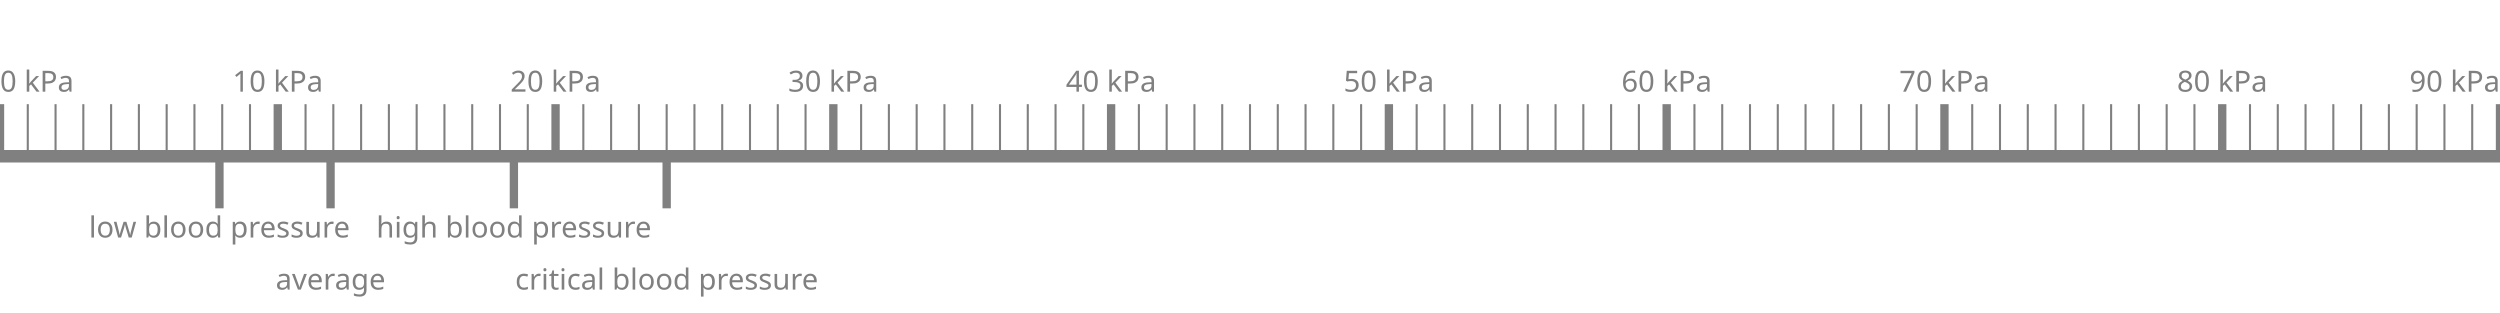
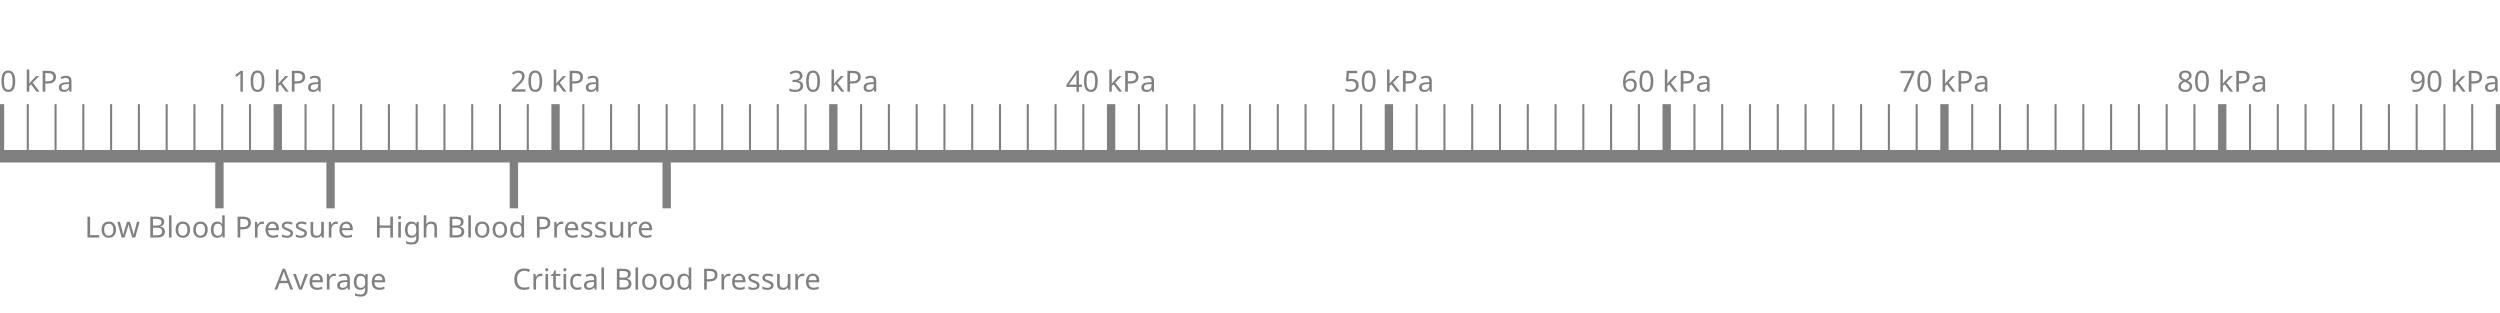
<svg xmlns="http://www.w3.org/2000/svg" width="600" height="75" id="svg2" version="1.1">
  <line stroke="grey" stroke-width="3" fill="None" x1="0" x2="600" y1="37.5" y2="37.5" />
  <line stroke="grey" stroke-width="2" fill="None" x1="52.667" x2="52.667" y1="37.5" y2="50.0" />
-   <text x="52.667" y="57.0" font-family="sans-serif" font-size="7" text-anchor="middle" fill="grey">low blood pressure</text>
+   <text x="52.667" y="57.0" font-family="sans-serif" font-size="7" text-anchor="middle" fill="grey">Low Blood Pressure</text>
  <line stroke="grey" stroke-width="2" fill="None" x1="79.333" x2="79.333" y1="37.5" y2="50.0" />
-   <text x="79.333" y="69.5" font-family="sans-serif" font-size="7" text-anchor="middle" fill="grey">average</text>
+   <text x="79.333" y="69.5" font-family="sans-serif" font-size="7" text-anchor="middle" fill="grey">Average</text>
  <line stroke="grey" stroke-width="2" fill="None" x1="123.333" x2="123.333" y1="37.5" y2="50.0" />
-   <text x="123.333" y="57.0" font-family="sans-serif" font-size="7" text-anchor="middle" fill="grey">high blood pressure</text>
+   <text x="123.333" y="57.0" font-family="sans-serif" font-size="7" text-anchor="middle" fill="grey">High Blood Pressure</text>
  <line stroke="grey" stroke-width="2" fill="None" x1="160.0" x2="160.0" y1="37.5" y2="50.0" />
-   <text x="160.0" y="69.5" font-family="sans-serif" font-size="7" text-anchor="middle" fill="grey">critical blood pressure</text>
+   <text x="160.0" y="69.5" font-family="sans-serif" font-size="7" text-anchor="middle" fill="grey">Critical Blood Pressure</text>
  <text x="0.0" y="22.0" font-family="sans-serif" font-size="7" text-anchor="start" fill="grey">0 kPa</text>
  <line stroke="grey" stroke-width="2" fill="None" x1="0.0" x2="0.0" y1="37.5" y2="25.0" />
  <line stroke="grey" stroke-width="0.5" fill="None" x1="6.667" x2="6.667" y1="37.5" y2="25.0" />
  <line stroke="grey" stroke-width="0.5" fill="None" x1="13.333" x2="13.333" y1="37.5" y2="25.0" />
  <line stroke="grey" stroke-width="0.5" fill="None" x1="20.0" x2="20.0" y1="37.5" y2="25.0" />
  <line stroke="grey" stroke-width="0.5" fill="None" x1="26.667" x2="26.667" y1="37.5" y2="25.0" />
  <line stroke="grey" stroke-width="0.5" fill="None" x1="33.333" x2="33.333" y1="37.5" y2="25.0" />
  <line stroke="grey" stroke-width="0.5" fill="None" x1="40.0" x2="40.0" y1="37.5" y2="25.0" />
  <line stroke="grey" stroke-width="0.5" fill="None" x1="46.667" x2="46.667" y1="37.5" y2="25.0" />
  <line stroke="grey" stroke-width="0.5" fill="None" x1="53.333" x2="53.333" y1="37.5" y2="25.0" />
  <line stroke="grey" stroke-width="0.5" fill="None" x1="60.0" x2="60.0" y1="37.5" y2="25.0" />
  <text x="66.667" y="22.0" font-family="sans-serif" font-size="7" text-anchor="middle" fill="grey">10 kPa</text>
  <line stroke="grey" stroke-width="2" fill="None" x1="66.667" x2="66.667" y1="37.5" y2="25.0" />
  <line stroke="grey" stroke-width="0.5" fill="None" x1="73.333" x2="73.333" y1="37.5" y2="25.0" />
  <line stroke="grey" stroke-width="0.5" fill="None" x1="80.0" x2="80.0" y1="37.5" y2="25.0" />
  <line stroke="grey" stroke-width="0.5" fill="None" x1="86.667" x2="86.667" y1="37.5" y2="25.0" />
  <line stroke="grey" stroke-width="0.5" fill="None" x1="93.333" x2="93.333" y1="37.5" y2="25.0" />
  <line stroke="grey" stroke-width="0.5" fill="None" x1="100.0" x2="100.0" y1="37.5" y2="25.0" />
  <line stroke="grey" stroke-width="0.5" fill="None" x1="106.667" x2="106.667" y1="37.5" y2="25.0" />
  <line stroke="grey" stroke-width="0.5" fill="None" x1="113.333" x2="113.333" y1="37.5" y2="25.0" />
  <line stroke="grey" stroke-width="0.5" fill="None" x1="120.0" x2="120.0" y1="37.5" y2="25.0" />
  <line stroke="grey" stroke-width="0.5" fill="None" x1="126.667" x2="126.667" y1="37.5" y2="25.0" />
  <text x="133.333" y="22.0" font-family="sans-serif" font-size="7" text-anchor="middle" fill="grey">20 kPa</text>
  <line stroke="grey" stroke-width="2" fill="None" x1="133.333" x2="133.333" y1="37.5" y2="25.0" />
  <line stroke="grey" stroke-width="0.5" fill="None" x1="140.0" x2="140.0" y1="37.5" y2="25.0" />
  <line stroke="grey" stroke-width="0.5" fill="None" x1="146.667" x2="146.667" y1="37.5" y2="25.0" />
  <line stroke="grey" stroke-width="0.5" fill="None" x1="153.333" x2="153.333" y1="37.5" y2="25.0" />
  <line stroke="grey" stroke-width="0.5" fill="None" x1="160.0" x2="160.0" y1="37.5" y2="25.0" />
  <line stroke="grey" stroke-width="0.5" fill="None" x1="166.667" x2="166.667" y1="37.5" y2="25.0" />
  <line stroke="grey" stroke-width="0.5" fill="None" x1="173.333" x2="173.333" y1="37.5" y2="25.0" />
  <line stroke="grey" stroke-width="0.5" fill="None" x1="180.0" x2="180.0" y1="37.5" y2="25.0" />
  <line stroke="grey" stroke-width="0.5" fill="None" x1="186.667" x2="186.667" y1="37.5" y2="25.0" />
  <line stroke="grey" stroke-width="0.5" fill="None" x1="193.333" x2="193.333" y1="37.5" y2="25.0" />
  <text x="200.0" y="22.0" font-family="sans-serif" font-size="7" text-anchor="middle" fill="grey">30 kPa</text>
  <line stroke="grey" stroke-width="2" fill="None" x1="200.0" x2="200.0" y1="37.5" y2="25.0" />
  <line stroke="grey" stroke-width="0.5" fill="None" x1="206.667" x2="206.667" y1="37.5" y2="25.0" />
  <line stroke="grey" stroke-width="0.5" fill="None" x1="213.333" x2="213.333" y1="37.5" y2="25.0" />
  <line stroke="grey" stroke-width="0.5" fill="None" x1="220.0" x2="220.0" y1="37.5" y2="25.0" />
  <line stroke="grey" stroke-width="0.5" fill="None" x1="226.667" x2="226.667" y1="37.5" y2="25.0" />
  <line stroke="grey" stroke-width="0.5" fill="None" x1="233.333" x2="233.333" y1="37.5" y2="25.0" />
  <line stroke="grey" stroke-width="0.5" fill="None" x1="240.0" x2="240.0" y1="37.5" y2="25.0" />
  <line stroke="grey" stroke-width="0.5" fill="None" x1="246.667" x2="246.667" y1="37.5" y2="25.0" />
  <line stroke="grey" stroke-width="0.5" fill="None" x1="253.333" x2="253.333" y1="37.5" y2="25.0" />
  <line stroke="grey" stroke-width="0.5" fill="None" x1="260.0" x2="260.0" y1="37.5" y2="25.0" />
  <text x="266.667" y="22.0" font-family="sans-serif" font-size="7" text-anchor="middle" fill="grey">40 kPa</text>
  <line stroke="grey" stroke-width="2" fill="None" x1="266.667" x2="266.667" y1="37.5" y2="25.0" />
  <line stroke="grey" stroke-width="0.5" fill="None" x1="273.333" x2="273.333" y1="37.5" y2="25.0" />
  <line stroke="grey" stroke-width="0.5" fill="None" x1="280.0" x2="280.0" y1="37.5" y2="25.0" />
  <line stroke="grey" stroke-width="0.5" fill="None" x1="286.667" x2="286.667" y1="37.5" y2="25.0" />
  <line stroke="grey" stroke-width="0.5" fill="None" x1="293.333" x2="293.333" y1="37.5" y2="25.0" />
  <line stroke="grey" stroke-width="0.5" fill="None" x1="300.0" x2="300.0" y1="37.5" y2="25.0" />
  <line stroke="grey" stroke-width="0.5" fill="None" x1="306.667" x2="306.667" y1="37.5" y2="25.0" />
  <line stroke="grey" stroke-width="0.5" fill="None" x1="313.333" x2="313.333" y1="37.5" y2="25.0" />
  <line stroke="grey" stroke-width="0.5" fill="None" x1="320.0" x2="320.0" y1="37.5" y2="25.0" />
  <line stroke="grey" stroke-width="0.5" fill="None" x1="326.667" x2="326.667" y1="37.5" y2="25.0" />
  <text x="333.333" y="22.0" font-family="sans-serif" font-size="7" text-anchor="middle" fill="grey">50 kPa</text>
  <line stroke="grey" stroke-width="2" fill="None" x1="333.333" x2="333.333" y1="37.5" y2="25.0" />
  <line stroke="grey" stroke-width="0.5" fill="None" x1="340.0" x2="340.0" y1="37.5" y2="25.0" />
  <line stroke="grey" stroke-width="0.5" fill="None" x1="346.667" x2="346.667" y1="37.5" y2="25.0" />
  <line stroke="grey" stroke-width="0.5" fill="None" x1="353.333" x2="353.333" y1="37.5" y2="25.0" />
  <line stroke="grey" stroke-width="0.5" fill="None" x1="360.0" x2="360.0" y1="37.5" y2="25.0" />
  <line stroke="grey" stroke-width="0.5" fill="None" x1="366.667" x2="366.667" y1="37.5" y2="25.0" />
  <line stroke="grey" stroke-width="0.5" fill="None" x1="373.333" x2="373.333" y1="37.5" y2="25.0" />
  <line stroke="grey" stroke-width="0.5" fill="None" x1="380.0" x2="380.0" y1="37.5" y2="25.0" />
  <line stroke="grey" stroke-width="0.5" fill="None" x1="386.667" x2="386.667" y1="37.5" y2="25.0" />
  <line stroke="grey" stroke-width="0.5" fill="None" x1="393.333" x2="393.333" y1="37.5" y2="25.0" />
  <text x="400.0" y="22.0" font-family="sans-serif" font-size="7" text-anchor="middle" fill="grey">60 kPa</text>
  <line stroke="grey" stroke-width="2" fill="None" x1="400.0" x2="400.0" y1="37.5" y2="25.0" />
  <line stroke="grey" stroke-width="0.5" fill="None" x1="406.667" x2="406.667" y1="37.5" y2="25.0" />
  <line stroke="grey" stroke-width="0.5" fill="None" x1="413.333" x2="413.333" y1="37.5" y2="25.0" />
  <line stroke="grey" stroke-width="0.5" fill="None" x1="420.0" x2="420.0" y1="37.5" y2="25.0" />
  <line stroke="grey" stroke-width="0.5" fill="None" x1="426.667" x2="426.667" y1="37.5" y2="25.0" />
  <line stroke="grey" stroke-width="0.5" fill="None" x1="433.333" x2="433.333" y1="37.5" y2="25.0" />
  <line stroke="grey" stroke-width="0.5" fill="None" x1="440.0" x2="440.0" y1="37.5" y2="25.0" />
  <line stroke="grey" stroke-width="0.5" fill="None" x1="446.667" x2="446.667" y1="37.5" y2="25.0" />
  <line stroke="grey" stroke-width="0.5" fill="None" x1="453.333" x2="453.333" y1="37.5" y2="25.0" />
  <line stroke="grey" stroke-width="0.5" fill="None" x1="460.0" x2="460.0" y1="37.5" y2="25.0" />
  <text x="466.667" y="22.0" font-family="sans-serif" font-size="7" text-anchor="middle" fill="grey">70 kPa</text>
  <line stroke="grey" stroke-width="2" fill="None" x1="466.667" x2="466.667" y1="37.5" y2="25.0" />
  <line stroke="grey" stroke-width="0.5" fill="None" x1="473.333" x2="473.333" y1="37.5" y2="25.0" />
  <line stroke="grey" stroke-width="0.5" fill="None" x1="480.0" x2="480.0" y1="37.5" y2="25.0" />
  <line stroke="grey" stroke-width="0.5" fill="None" x1="486.667" x2="486.667" y1="37.5" y2="25.0" />
  <line stroke="grey" stroke-width="0.5" fill="None" x1="493.333" x2="493.333" y1="37.5" y2="25.0" />
  <line stroke="grey" stroke-width="0.5" fill="None" x1="500.0" x2="500.0" y1="37.5" y2="25.0" />
  <line stroke="grey" stroke-width="0.5" fill="None" x1="506.667" x2="506.667" y1="37.5" y2="25.0" />
  <line stroke="grey" stroke-width="0.5" fill="None" x1="513.333" x2="513.333" y1="37.5" y2="25.0" />
  <line stroke="grey" stroke-width="0.5" fill="None" x1="520.0" x2="520.0" y1="37.5" y2="25.0" />
  <line stroke="grey" stroke-width="0.5" fill="None" x1="526.667" x2="526.667" y1="37.5" y2="25.0" />
  <text x="533.333" y="22.0" font-family="sans-serif" font-size="7" text-anchor="middle" fill="grey">80 kPa</text>
  <line stroke="grey" stroke-width="2" fill="None" x1="533.333" x2="533.333" y1="37.5" y2="25.0" />
  <line stroke="grey" stroke-width="0.5" fill="None" x1="540.0" x2="540.0" y1="37.5" y2="25.0" />
  <line stroke="grey" stroke-width="0.5" fill="None" x1="546.667" x2="546.667" y1="37.5" y2="25.0" />
  <line stroke="grey" stroke-width="0.5" fill="None" x1="553.333" x2="553.333" y1="37.5" y2="25.0" />
  <line stroke="grey" stroke-width="0.5" fill="None" x1="560.0" x2="560.0" y1="37.5" y2="25.0" />
  <line stroke="grey" stroke-width="0.5" fill="None" x1="566.667" x2="566.667" y1="37.5" y2="25.0" />
  <line stroke="grey" stroke-width="0.5" fill="None" x1="573.333" x2="573.333" y1="37.5" y2="25.0" />
  <line stroke="grey" stroke-width="0.5" fill="None" x1="580.0" x2="580.0" y1="37.5" y2="25.0" />
  <line stroke="grey" stroke-width="0.5" fill="None" x1="586.667" x2="586.667" y1="37.5" y2="25.0" />
  <line stroke="grey" stroke-width="0.5" fill="None" x1="593.333" x2="593.333" y1="37.5" y2="25.0" />
  <text x="600.0" y="22.0" font-family="sans-serif" font-size="7" text-anchor="end" fill="grey">90 kPa</text>
  <line stroke="grey" stroke-width="2" fill="None" x1="600.0" x2="600.0" y1="37.5" y2="25.0" />
</svg>
